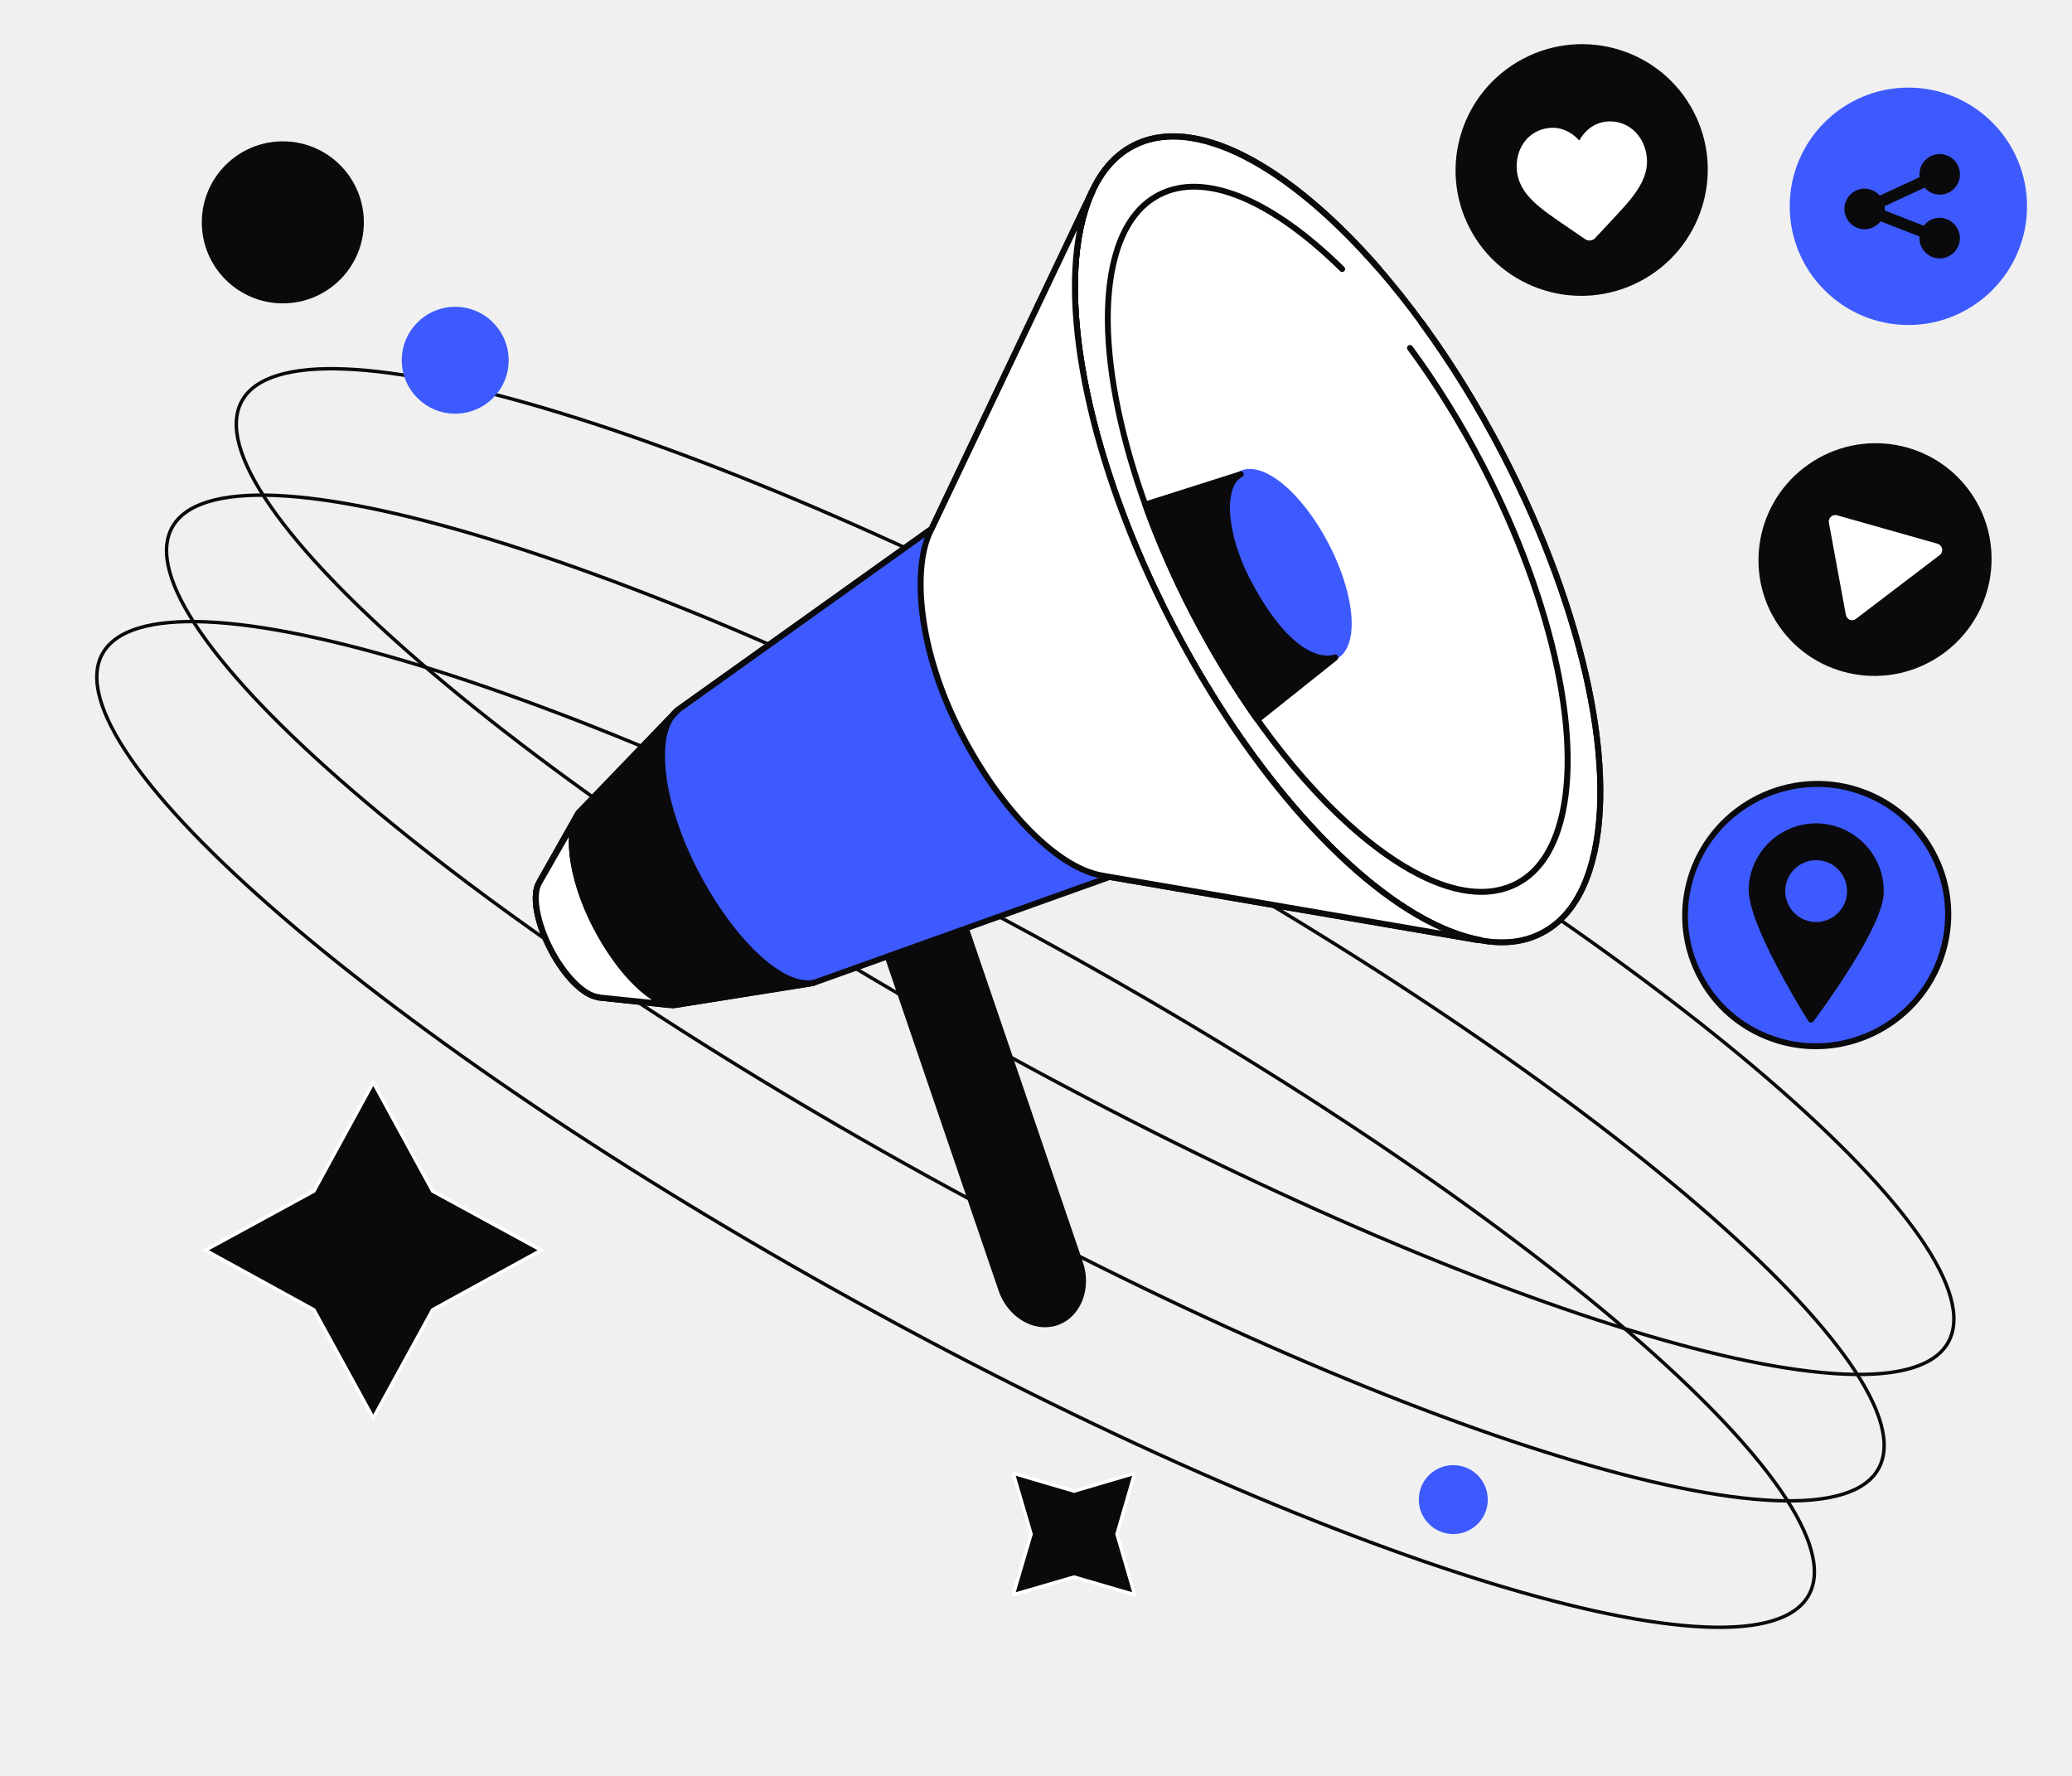
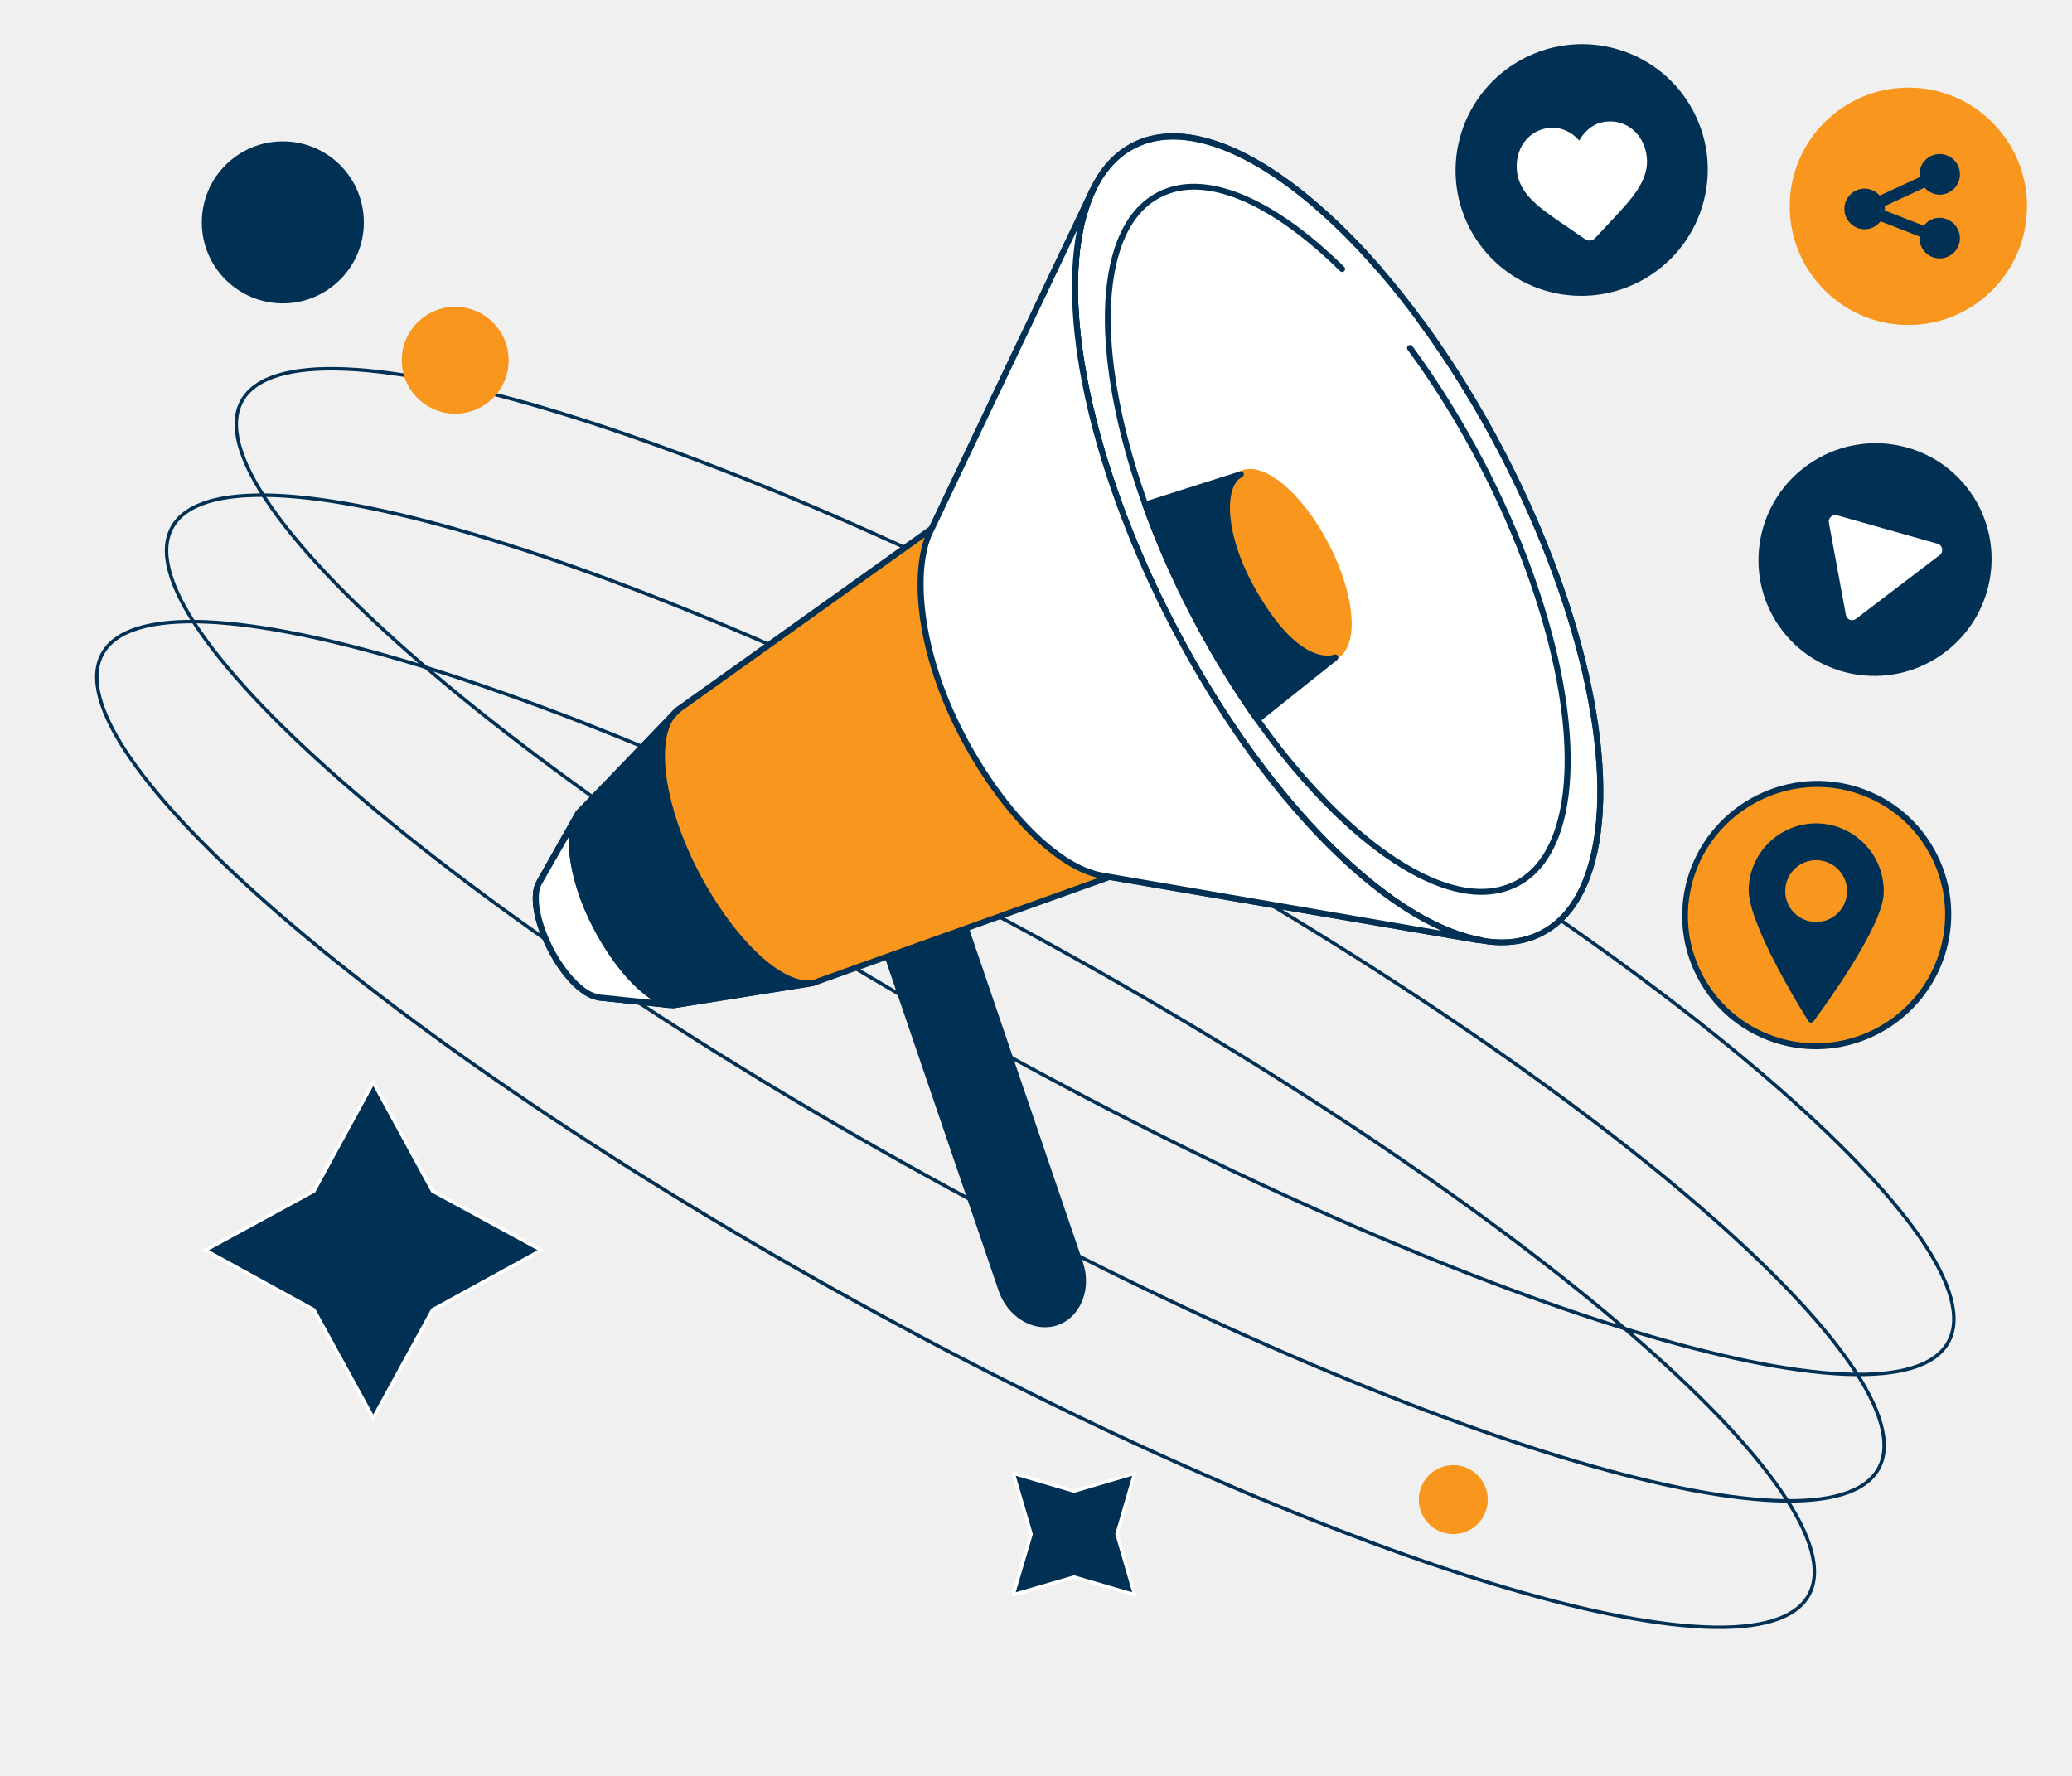
<svg xmlns="http://www.w3.org/2000/svg" width="601" height="515" viewBox="0 0 601 515" fill="none">
  <g clip-path="url(#clip0_332_1228)">
-     <path d="M311.536 432.535L329.137 427.349L324.001 445L329.137 462.601L311.536 457.465L293.885 462.601L299.07 445L293.885 427.349L311.536 432.535Z" fill="#0A0A0D" stroke="white" stroke-miterlimit="10" />
+     <path d="M311.536 432.535L329.137 427.349L324.001 445L329.137 462.601L311.536 457.465L293.885 462.601L299.07 445L293.885 427.349L311.536 432.535Z" fill="#003054" stroke="white" stroke-miterlimit="10" />
  </g>
  <g clip-path="url(#clip1_332_1228)">
-     <path d="M125.484 345.509L156.96 362.659L125.484 379.947L108.266 411.354L91.047 379.947L59.571 362.659L91.047 345.509L108.266 313.964L125.484 345.509Z" fill="#0A0A0D" stroke="white" stroke-miterlimit="10" />
+     <path d="M125.484 345.509L156.96 362.659L125.484 379.947L108.266 411.354L91.047 379.947L59.571 362.659L91.047 345.509L108.266 313.964L125.484 345.509Z" fill="#003054" stroke="white" stroke-miterlimit="10" />
  </g>
-   <path d="M565.117 389.333C563.218 392.777 559.679 395.268 554.584 396.813C549.486 398.359 542.874 398.943 534.913 398.6C518.992 397.913 497.791 393.524 472.776 385.868C422.756 370.558 357.594 342.216 289.155 304.465C220.715 266.715 161.982 226.717 122.349 192.575C102.53 175.501 87.508 159.909 78.434 146.81C73.897 140.259 70.864 134.355 69.452 129.218C68.04 124.084 68.26 119.762 70.16 116.319C72.059 112.875 75.598 110.384 80.693 108.839C85.791 107.293 92.403 106.709 100.364 107.052C116.285 107.739 137.486 112.128 162.501 119.784C212.521 135.094 277.683 163.436 346.122 201.187C414.562 238.937 473.295 278.934 512.928 313.077C532.747 330.15 547.769 345.742 556.843 358.842C561.38 365.393 564.414 371.297 565.825 376.434C567.237 381.568 567.017 385.889 565.117 389.333Z" stroke="#0A0A0D" />
-   <path d="M544.887 426.007C542.987 429.451 539.449 431.942 534.354 433.487C529.256 435.033 522.644 435.617 514.683 435.273C498.762 434.587 477.56 430.198 452.546 422.542C402.526 407.232 337.364 378.89 268.924 341.139C200.485 303.388 141.752 263.391 102.119 229.249C82.299 212.175 67.277 196.583 58.204 183.483C53.666 176.933 50.633 171.029 49.221 165.892C47.81 160.758 48.03 156.436 49.929 152.992C51.829 149.549 55.367 147.057 60.462 145.512C65.56 143.967 72.172 143.383 80.134 143.726C96.054 144.413 117.256 148.802 142.27 156.458C192.291 171.767 257.452 200.11 325.892 237.86C394.331 275.611 453.064 315.608 492.697 349.75C512.517 366.824 527.539 382.416 536.612 395.516C541.15 402.067 544.183 407.971 545.595 413.107C547.006 418.241 546.786 422.563 544.887 426.007Z" stroke="#0A0A0D" />
-   <path d="M524.658 462.681C522.759 466.125 519.22 468.616 514.125 470.161C509.027 471.707 502.415 472.291 494.454 471.948C478.533 471.261 457.332 466.872 432.317 459.216C382.297 443.906 317.135 415.564 248.696 377.813C180.256 340.063 121.523 300.066 81.891 265.923C62.071 248.85 47.049 233.258 37.975 220.158C33.438 213.607 30.404 207.703 28.993 202.566C27.581 197.432 27.801 193.111 29.701 189.667C31.6 186.223 35.139 183.732 40.234 182.187C45.332 180.641 51.944 180.057 59.905 180.4C75.826 181.087 97.027 185.476 122.042 193.132C172.062 208.442 237.224 236.784 305.663 274.535C374.103 312.285 432.836 352.283 472.469 386.425C492.288 403.499 507.31 419.091 516.384 432.19C520.921 438.741 523.955 444.645 525.366 449.782C526.778 454.916 526.558 459.237 524.658 462.681Z" stroke="#0A0A0D" />
-   <circle cx="132.037" cy="104.5" r="15.5" fill="#3D5AFE" />
-   <circle cx="421.537" cy="435" r="10" fill="#3D5AFE" />
-   <circle cx="82.037" cy="64.5" r="23.5" fill="#0A0A0D" />
-   <path d="M306.509 383.59C300.205 385.744 293.001 381.475 290.495 374.071L251.496 259.81L274.284 252.015L313.322 366.433C315.828 373.758 312.774 381.436 306.509 383.59Z" fill="#0A0A0D" />
-   <path d="M303.102 385C301.262 385 299.383 384.569 297.581 383.668C293.94 381.866 291.042 378.498 289.633 374.345L250.634 260.084C250.478 259.653 250.713 259.144 251.182 258.987L273.971 251.192C274.206 251.113 274.441 251.113 274.636 251.231C274.832 251.348 274.989 251.505 275.067 251.74L314.105 366.159C316.728 373.914 313.439 382.101 306.744 384.412C305.608 384.804 304.355 385 303.102 385ZM252.592 260.358L291.317 373.797C292.57 377.518 295.154 380.574 298.364 382.14C300.949 383.394 303.729 383.629 306.235 382.767C312.03 380.769 314.849 373.562 312.5 366.707L273.736 253.111L252.592 260.358Z" fill="#0A0A0D" />
-   <path d="M270.251 153.382L196.521 205.988L167.821 235.798L156.544 255.736L156.505 255.892C154.273 259.339 155.565 267.291 159.755 275.399C163.866 283.39 169.661 288.953 173.733 289.266L173.616 289.344L195.268 291.695L235.794 285.231L321.818 254.443L428.751 272.775L429.495 272.814C402.635 267.8 366.377 231.88 340.025 181.076C313.713 130.31 305.334 80.132 316.885 55.376H316.845L270.838 152.128L270.251 153.382Z" fill="#3D5AFE" />
+   <path d="M565.117 389.333C563.218 392.777 559.679 395.268 554.584 396.813C549.486 398.359 542.874 398.943 534.913 398.6C518.992 397.913 497.791 393.524 472.776 385.868C422.756 370.558 357.594 342.216 289.155 304.465C220.715 266.715 161.982 226.717 122.349 192.575C102.53 175.501 87.508 159.909 78.434 146.81C73.897 140.259 70.864 134.355 69.452 129.218C68.04 124.084 68.26 119.762 70.16 116.319C72.059 112.875 75.598 110.384 80.693 108.839C85.791 107.293 92.403 106.709 100.364 107.052C116.285 107.739 137.486 112.128 162.501 119.784C212.521 135.094 277.683 163.436 346.122 201.187C414.562 238.937 473.295 278.934 512.928 313.077C532.747 330.15 547.769 345.742 556.843 358.842C561.38 365.393 564.414 371.297 565.825 376.434C567.237 381.568 567.017 385.889 565.117 389.333Z" stroke="#003054" />
+   <path d="M544.887 426.007C542.987 429.451 539.449 431.942 534.354 433.487C529.256 435.033 522.644 435.617 514.683 435.273C498.762 434.587 477.56 430.198 452.546 422.542C402.526 407.232 337.364 378.89 268.924 341.139C200.485 303.388 141.752 263.391 102.119 229.249C82.299 212.175 67.277 196.583 58.204 183.483C53.666 176.933 50.633 171.029 49.221 165.892C47.81 160.758 48.03 156.436 49.929 152.992C51.829 149.549 55.367 147.057 60.462 145.512C65.56 143.967 72.172 143.383 80.134 143.726C96.054 144.413 117.256 148.802 142.27 156.458C192.291 171.767 257.452 200.11 325.892 237.86C394.331 275.611 453.064 315.608 492.697 349.75C512.517 366.824 527.539 382.416 536.612 395.516C541.15 402.067 544.183 407.971 545.595 413.107C547.006 418.241 546.786 422.563 544.887 426.007Z" stroke="#003054" />
+   <path d="M524.658 462.681C522.759 466.125 519.22 468.616 514.125 470.161C509.027 471.707 502.415 472.291 494.454 471.948C478.533 471.261 457.332 466.872 432.317 459.216C382.297 443.906 317.135 415.564 248.696 377.813C180.256 340.063 121.523 300.066 81.891 265.923C62.071 248.85 47.049 233.258 37.975 220.158C33.438 213.607 30.404 207.703 28.993 202.566C27.581 197.432 27.801 193.111 29.701 189.667C31.6 186.223 35.139 183.732 40.234 182.187C45.332 180.641 51.944 180.057 59.905 180.4C75.826 181.087 97.027 185.476 122.042 193.132C172.062 208.442 237.224 236.784 305.663 274.535C374.103 312.285 432.836 352.283 472.469 386.425C492.288 403.499 507.31 419.091 516.384 432.19C520.921 438.741 523.955 444.645 525.366 449.782C526.778 454.916 526.558 459.237 524.658 462.681Z" stroke="#003054" />
+   <circle cx="132.037" cy="104.5" r="15.5" fill="#F8961D" />
+   <circle cx="421.537" cy="435" r="10" fill="#F8961D" />
+   <circle cx="82.037" cy="64.5" r="23.5" fill="#003054" />
+   <path d="M306.509 383.59C300.205 385.744 293.001 381.475 290.495 374.071L251.496 259.81L274.284 252.015L313.322 366.433C315.828 373.758 312.774 381.436 306.509 383.59Z" fill="#003054" />
+   <path d="M303.102 385C301.262 385 299.383 384.569 297.581 383.668C293.94 381.866 291.042 378.498 289.633 374.345L250.634 260.084C250.478 259.653 250.713 259.144 251.182 258.987L273.971 251.192C274.206 251.113 274.441 251.113 274.636 251.231C274.832 251.348 274.989 251.505 275.067 251.74L314.105 366.159C316.728 373.914 313.439 382.101 306.744 384.412C305.608 384.804 304.355 385 303.102 385ZM252.592 260.358L291.317 373.797C292.57 377.518 295.154 380.574 298.364 382.14C300.949 383.394 303.729 383.629 306.235 382.767C312.03 380.769 314.849 373.562 312.5 366.707L273.736 253.111L252.592 260.358Z" fill="#003054" />
+   <path d="M270.251 153.382L196.521 205.988L167.821 235.798L156.544 255.736L156.505 255.892C154.273 259.339 155.565 267.291 159.755 275.399C163.866 283.39 169.661 288.953 173.733 289.266L173.616 289.344L195.268 291.695L235.794 285.231L321.818 254.443L428.751 272.775L429.495 272.814C402.635 267.8 366.377 231.88 340.025 181.076C313.713 130.31 305.334 80.132 316.885 55.376H316.845L270.838 152.128L270.251 153.382Z" fill="#F8961D" />
  <path d="M447.266 270.603C473.694 256.873 468.583 194.629 435.852 131.577C403.121 68.525 355.163 28.541 328.736 42.271C302.308 56.001 307.419 118.245 340.15 181.297C372.881 244.349 420.839 284.333 447.266 270.603Z" fill="white" />
-   <path d="M435.643 274.185C424.131 274.185 410.27 267.761 395.352 255.266C375.031 238.266 355.101 212.06 339.243 181.428C315.241 135.05 305.334 87.496 314.027 60.273C316.924 51.185 321.78 44.839 328.397 41.431C341.553 34.694 360.073 40.413 380.591 57.57C400.912 74.57 420.842 100.775 436.7 131.407C460.742 177.786 470.648 225.339 461.916 252.563C459.019 261.651 454.163 267.996 447.546 271.404C443.983 273.284 439.989 274.185 435.643 274.185ZM340.378 40.413C336.345 40.413 332.586 41.236 329.219 42.998C322.993 46.171 318.451 52.203 315.711 60.86C307.136 87.692 317.003 134.737 340.809 180.723C373.23 243.279 420.764 283.312 446.802 269.955C453.028 266.782 457.57 260.75 460.311 252.093C468.886 225.261 459.019 178.216 435.212 132.23C406.981 77.782 367.356 40.413 340.378 40.413Z" fill="#0A0A0D" />
-   <path d="M435.643 274.185C424.131 274.185 410.27 267.761 395.352 255.266C375.031 238.265 355.101 212.06 339.243 181.428C315.241 135.05 305.334 87.496 314.027 60.273C316.924 51.185 321.78 44.839 328.397 41.431C337.207 36.887 348.718 38.023 361.679 44.682C374.091 51.067 387.521 62.388 400.599 77.39C400.912 77.743 400.873 78.291 400.521 78.605C400.168 78.918 399.62 78.879 399.307 78.526C372.76 48.051 345.899 34.42 329.219 42.998C322.993 46.171 318.451 52.203 315.711 60.86C307.136 87.692 317.003 134.737 340.809 180.723C369.001 235.132 408.665 272.54 435.604 272.54C439.637 272.54 443.396 271.717 446.763 269.955C452.989 266.782 457.531 260.75 460.272 252.093C468.847 225.261 458.98 178.216 435.173 132.23C428.086 118.52 420.098 105.632 411.523 93.92C411.249 93.529 411.328 92.98 411.719 92.706C412.111 92.432 412.659 92.51 412.933 92.902C421.586 104.692 429.574 117.658 436.739 131.446C460.742 177.785 470.648 225.339 461.916 252.563C459.019 261.65 454.163 267.996 447.546 271.404C443.983 273.284 439.989 274.185 435.643 274.185Z" fill="#0A0A0D" />
-   <path d="M387.303 190.339C393.426 187.158 392.248 172.751 384.673 158.159C377.098 143.567 365.995 134.316 359.872 137.497C353.75 140.678 354.928 155.085 362.503 169.677C370.077 184.269 381.181 193.52 387.303 190.339Z" fill="#3D5AFE" />
-   <path d="M384.624 191.848C377.889 191.848 368.492 183.152 361.718 170.03C356.08 159.14 353.77 147.937 355.845 141.474C356.589 139.202 357.803 137.596 359.486 136.734C366.143 133.326 377.537 142.61 385.446 157.847C391.085 168.737 393.395 179.94 391.32 186.403C390.576 188.675 389.362 190.281 387.678 191.143C386.738 191.613 385.72 191.848 384.624 191.848ZM362.54 137.714C361.718 137.714 360.935 137.87 360.269 138.223C358.977 138.889 358.038 140.142 357.45 141.983C355.532 148.016 357.764 158.748 363.206 169.246C370.411 183.152 381.257 192.514 386.856 189.615C388.148 188.949 389.088 187.696 389.675 185.855C391.594 179.783 389.323 169.09 383.919 158.592C377.576 146.41 368.492 137.714 362.54 137.714Z" fill="#3D5AFE" />
-   <path d="M429.692 259.574C419.59 259.574 407.452 253.934 394.374 243.005C376.597 228.12 359.134 205.166 345.273 178.373C324.247 137.792 315.593 96.153 323.19 72.298C325.735 64.307 330.003 58.745 335.837 55.728C349.228 48.874 368.923 56.786 389.91 77.429C390.262 77.782 390.262 78.291 389.91 78.644C389.558 78.996 389.049 78.996 388.696 78.644C368.257 58.549 349.267 50.715 336.62 57.256C331.216 60.037 327.262 65.247 324.834 72.807C317.355 96.231 325.97 137.361 346.8 177.589C371.429 225.182 406.081 257.851 429.653 257.851C433.177 257.851 436.426 257.107 439.402 255.618C444.806 252.837 448.76 247.627 451.188 240.067C458.667 216.643 450.052 175.513 429.222 135.285C422.918 123.142 415.87 111.743 408.274 101.441C408 101.049 408.078 100.501 408.47 100.227C408.861 99.953 409.409 100.031 409.683 100.423C417.358 110.842 424.445 122.28 430.788 134.501C451.814 175.082 460.468 216.721 452.872 240.576C450.327 248.567 446.059 254.13 440.225 257.146C437.014 258.752 433.49 259.574 429.692 259.574Z" fill="#0A0A0D" />
-   <path d="M195.308 292.517C195.269 292.517 195.23 292.517 195.23 292.517L173.577 290.167C173.46 290.167 173.342 290.128 173.225 290.05C168.761 289.344 163.123 283.704 159.011 275.791C154.626 267.448 153.334 259.3 155.722 255.462L155.762 255.344L167.038 235.367C167.077 235.289 167.117 235.249 167.156 235.21L195.857 205.401C195.896 205.362 195.935 205.323 195.974 205.284L269.508 152.794L316.024 54.984C316.141 54.789 316.298 54.632 316.533 54.554C316.768 54.475 317.003 54.475 317.199 54.593C317.629 54.789 317.825 55.298 317.629 55.729C305.844 80.994 315.163 131.211 340.77 180.645C366.417 230.157 402.165 266.821 429.692 271.874C430.122 271.953 430.436 272.344 430.396 272.814C430.357 273.245 429.966 273.559 429.535 273.598L428.791 273.559C428.752 273.559 428.713 273.559 428.674 273.559L321.936 255.266L236.108 285.976C236.069 285.976 235.991 286.015 235.951 286.015L195.426 292.478C195.387 292.517 195.348 292.517 195.308 292.517ZM174.204 288.522L195.308 290.794L235.638 284.331L321.623 253.581C321.78 253.542 321.897 253.503 322.054 253.542L418.141 269.994C392.181 258.595 361.836 224.947 339.321 181.468C316.964 138.301 306.979 94.469 312.461 66.775L271.035 153.735C270.956 153.852 270.878 153.97 270.761 154.048L197.11 206.655L168.526 236.307L157.249 256.284C157.249 256.323 157.21 256.363 157.21 256.363C155.174 259.535 156.545 267.37 160.499 275.008C164.376 282.49 169.975 288.13 173.812 288.404C173.969 288.404 174.086 288.444 174.204 288.522Z" fill="#0A0A0D" />
+   <path d="M435.643 274.185C424.131 274.185 410.27 267.761 395.352 255.266C375.031 238.266 355.101 212.06 339.243 181.428C315.241 135.05 305.334 87.496 314.027 60.273C316.924 51.185 321.78 44.839 328.397 41.431C341.553 34.694 360.073 40.413 380.591 57.57C400.912 74.57 420.842 100.775 436.7 131.407C460.742 177.786 470.648 225.339 461.916 252.563C459.019 261.651 454.163 267.996 447.546 271.404C443.983 273.284 439.989 274.185 435.643 274.185ZM340.378 40.413C336.345 40.413 332.586 41.236 329.219 42.998C322.993 46.171 318.451 52.203 315.711 60.86C307.136 87.692 317.003 134.737 340.809 180.723C373.23 243.279 420.764 283.312 446.802 269.955C453.028 266.782 457.57 260.75 460.311 252.093C468.886 225.261 459.019 178.216 435.212 132.23C406.981 77.782 367.356 40.413 340.378 40.413Z" fill="#003054" />
+   <path d="M435.643 274.185C424.131 274.185 410.27 267.761 395.352 255.266C375.031 238.265 355.101 212.06 339.243 181.428C315.241 135.05 305.334 87.496 314.027 60.273C316.924 51.185 321.78 44.839 328.397 41.431C337.207 36.887 348.718 38.023 361.679 44.682C374.091 51.067 387.521 62.388 400.599 77.39C400.912 77.743 400.873 78.291 400.521 78.605C400.168 78.918 399.62 78.879 399.307 78.526C372.76 48.051 345.899 34.42 329.219 42.998C322.993 46.171 318.451 52.203 315.711 60.86C307.136 87.692 317.003 134.737 340.809 180.723C369.001 235.132 408.665 272.54 435.604 272.54C439.637 272.54 443.396 271.717 446.763 269.955C452.989 266.782 457.531 260.75 460.272 252.093C468.847 225.261 458.98 178.216 435.173 132.23C428.086 118.52 420.098 105.632 411.523 93.92C411.249 93.529 411.328 92.98 411.719 92.706C412.111 92.432 412.659 92.51 412.933 92.902C421.586 104.692 429.574 117.658 436.739 131.446C460.742 177.785 470.648 225.339 461.916 252.563C459.019 261.65 454.163 267.996 447.546 271.404C443.983 273.284 439.989 274.185 435.643 274.185Z" fill="#003054" />
+   <path d="M387.303 190.339C393.426 187.158 392.248 172.751 384.673 158.159C377.098 143.567 365.995 134.316 359.872 137.497C353.75 140.678 354.928 155.085 362.503 169.677C370.077 184.269 381.181 193.52 387.303 190.339Z" fill="#F8961D" />
+   <path d="M384.624 191.848C377.889 191.848 368.492 183.152 361.718 170.03C356.08 159.14 353.77 147.937 355.845 141.474C356.589 139.202 357.803 137.596 359.486 136.734C366.143 133.326 377.537 142.61 385.446 157.847C391.085 168.737 393.395 179.94 391.32 186.403C390.576 188.675 389.362 190.281 387.678 191.143C386.738 191.613 385.72 191.848 384.624 191.848ZM362.54 137.714C361.718 137.714 360.935 137.87 360.269 138.223C358.977 138.889 358.038 140.142 357.45 141.983C355.532 148.016 357.764 158.748 363.206 169.246C370.411 183.152 381.257 192.514 386.856 189.615C388.148 188.949 389.088 187.696 389.675 185.855C391.594 179.783 389.323 169.09 383.919 158.592C377.576 146.41 368.492 137.714 362.54 137.714Z" fill="#F8961D" />
+   <path d="M429.692 259.574C419.59 259.574 407.452 253.934 394.374 243.005C376.597 228.12 359.134 205.166 345.273 178.373C324.247 137.792 315.593 96.153 323.19 72.298C325.735 64.307 330.003 58.745 335.837 55.728C349.228 48.874 368.923 56.786 389.91 77.429C390.262 77.782 390.262 78.291 389.91 78.644C389.558 78.996 389.049 78.996 388.696 78.644C368.257 58.549 349.267 50.715 336.62 57.256C331.216 60.037 327.262 65.247 324.834 72.807C317.355 96.231 325.97 137.361 346.8 177.589C371.429 225.182 406.081 257.851 429.653 257.851C433.177 257.851 436.426 257.107 439.402 255.618C444.806 252.837 448.76 247.627 451.188 240.067C458.667 216.643 450.052 175.513 429.222 135.285C422.918 123.142 415.87 111.743 408.274 101.441C408 101.049 408.078 100.501 408.47 100.227C408.861 99.953 409.409 100.031 409.683 100.423C417.358 110.842 424.445 122.28 430.788 134.501C451.814 175.082 460.468 216.721 452.872 240.576C450.327 248.567 446.059 254.13 440.225 257.146C437.014 258.752 433.49 259.574 429.692 259.574Z" fill="#003054" />
+   <path d="M195.308 292.517C195.269 292.517 195.23 292.517 195.23 292.517L173.577 290.167C173.46 290.167 173.342 290.128 173.225 290.05C168.761 289.344 163.123 283.704 159.011 275.791C154.626 267.448 153.334 259.3 155.722 255.462L155.762 255.344L167.038 235.367C167.077 235.289 167.117 235.249 167.156 235.21L195.857 205.401C195.896 205.362 195.935 205.323 195.974 205.284L269.508 152.794L316.024 54.984C316.141 54.789 316.298 54.632 316.533 54.554C316.768 54.475 317.003 54.475 317.199 54.593C317.629 54.789 317.825 55.298 317.629 55.729C305.844 80.994 315.163 131.211 340.77 180.645C366.417 230.157 402.165 266.821 429.692 271.874C430.122 271.953 430.436 272.344 430.396 272.814C430.357 273.245 429.966 273.559 429.535 273.598L428.791 273.559C428.752 273.559 428.713 273.559 428.674 273.559L321.936 255.266L236.108 285.976C236.069 285.976 235.991 286.015 235.951 286.015L195.426 292.478C195.387 292.517 195.348 292.517 195.308 292.517ZM174.204 288.522L195.308 290.794L235.638 284.331L321.623 253.581C321.78 253.542 321.897 253.503 322.054 253.542L418.141 269.994C392.181 258.595 361.836 224.947 339.321 181.468C316.964 138.301 306.979 94.469 312.461 66.775L271.035 153.735C270.956 153.852 270.878 153.97 270.761 154.048L197.11 206.655L168.526 236.307L157.249 256.284C157.249 256.323 157.21 256.363 157.21 256.363C155.174 259.535 156.545 267.37 160.499 275.008C164.376 282.49 169.975 288.13 173.812 288.404C173.969 288.404 174.086 288.444 174.204 288.522Z" fill="#003054" />
  <path d="M270.367 153.069L316.845 55.337H316.884C305.333 80.093 313.751 130.271 340.025 181.037C366.376 231.881 402.634 267.8 429.573 272.736L428.829 272.697L322.052 254.404L319.586 253.973C307.173 251.779 290.611 235.641 278.747 212.608C266.569 188.988 264.416 165.447 269.819 154.244L270.367 153.069Z" fill="white" />
-   <path d="M429.573 273.598C429.534 273.598 429.573 273.598 429.573 273.598L428.79 273.558C428.751 273.558 428.711 273.558 428.672 273.558L321.896 255.266L319.429 254.835C306.312 252.524 289.671 235.719 277.964 213.039C264.69 187.265 264.025 164.311 269.036 153.891L269.624 152.716L316.101 55.024C316.218 54.828 316.375 54.671 316.61 54.593C316.845 54.514 317.08 54.514 317.276 54.632C317.706 54.828 317.902 55.337 317.706 55.768C305.921 81.033 315.24 131.25 340.847 180.684C366.494 230.196 402.243 266.86 429.769 271.913C430.199 271.992 430.513 272.383 430.473 272.853C430.356 273.245 430.004 273.598 429.573 273.598ZM312.381 66.775L271.151 153.46L270.563 154.635C265.591 164.977 267.04 188.087 279.491 212.217C290.963 234.466 307.134 250.918 319.742 253.111L322.209 253.542L418.1 269.994C392.14 258.595 361.795 224.947 339.281 181.467C316.923 138.301 306.939 94.469 312.381 66.775Z" fill="#0A0A0D" />
-   <path d="M194.133 292.4C194.094 292.4 194.055 292.4 194.055 292.4L173.538 290.206C173.42 290.206 173.303 290.167 173.185 290.089C168.721 289.384 163.083 283.743 158.972 275.831C154.626 267.448 153.333 259.3 155.722 255.462L155.761 255.344L167.038 235.367C167.273 234.936 167.782 234.819 168.212 235.054C168.643 235.289 168.761 235.798 168.526 236.229L157.249 256.284C157.249 256.323 157.21 256.363 157.21 256.363C155.174 259.535 156.544 267.37 160.499 275.008C164.375 282.49 169.974 288.13 173.812 288.404C173.929 288.404 174.086 288.444 174.164 288.522L194.212 290.676C194.681 290.716 195.034 291.146 194.955 291.616C194.916 292.047 194.564 292.4 194.133 292.4Z" fill="#0A0A0D" />
+   <path d="M429.573 273.598C429.534 273.598 429.573 273.598 429.573 273.598L428.79 273.558C428.751 273.558 428.711 273.558 428.672 273.558L321.896 255.266L319.429 254.835C306.312 252.524 289.671 235.719 277.964 213.039C264.69 187.265 264.025 164.311 269.036 153.891L269.624 152.716L316.101 55.024C316.218 54.828 316.375 54.671 316.61 54.593C316.845 54.514 317.08 54.514 317.276 54.632C317.706 54.828 317.902 55.337 317.706 55.768C305.921 81.033 315.24 131.25 340.847 180.684C366.494 230.196 402.243 266.86 429.769 271.913C430.199 271.992 430.513 272.383 430.473 272.853C430.356 273.245 430.004 273.598 429.573 273.598ZM312.381 66.775L271.151 153.46L270.563 154.635C265.591 164.977 267.04 188.087 279.491 212.217C290.963 234.466 307.134 250.918 319.742 253.111L322.209 253.542L418.1 269.994C392.14 258.595 361.795 224.947 339.281 181.467C316.923 138.301 306.939 94.469 312.381 66.775Z" fill="#003054" />
+   <path d="M194.133 292.4C194.094 292.4 194.055 292.4 194.055 292.4L173.538 290.206C173.42 290.206 173.303 290.167 173.185 290.089C168.721 289.384 163.083 283.743 158.972 275.831C154.626 267.448 153.333 259.3 155.722 255.462L155.761 255.344L167.038 235.367C167.273 234.936 167.782 234.819 168.212 235.054C168.643 235.289 168.761 235.798 168.526 236.229L157.249 256.284C157.249 256.323 157.21 256.363 157.21 256.363C155.174 259.535 156.544 267.37 160.499 275.008C164.375 282.49 169.974 288.13 173.812 288.404C173.929 288.404 174.086 288.444 174.164 288.522L194.212 290.676C194.681 290.716 195.034 291.146 194.955 291.616C194.916 292.047 194.564 292.4 194.133 292.4Z" fill="#003054" />
  <path d="M195.503 291.538C188.847 291.068 179.528 281.628 172.754 268.584C165.589 254.756 163.905 240.459 168.29 235.367L156.583 255.736L156.505 255.892C154.273 259.339 155.565 267.291 159.755 275.399C163.866 283.39 169.661 288.953 173.733 289.266L173.616 289.344L195.503 291.538Z" fill="white" />
-   <path d="M195.504 292.4C195.464 292.4 195.464 292.4 195.425 292.4C195.269 292.4 195.073 292.36 194.916 292.36L173.538 290.206C173.42 290.206 173.303 290.167 173.185 290.088C168.721 289.383 163.083 283.743 158.972 275.83C154.626 267.448 153.333 259.3 155.722 255.461L155.761 255.344L166.059 237.404C166.45 236.385 166.959 235.484 167.586 234.74C167.86 234.387 168.369 234.348 168.721 234.583C169.074 234.857 169.191 235.327 168.956 235.719L167.508 238.187C165.197 244.415 167.468 256.636 173.42 268.074C179.881 280.57 188.691 289.697 194.995 290.519L195.464 290.559C195.934 290.598 196.287 291.029 196.248 291.499C196.287 292.047 195.934 292.4 195.504 292.4ZM174.164 288.522L189.121 290.049C183.366 286.367 177.022 278.768 171.971 268.975C167.077 259.535 164.649 249.742 165.041 242.692L157.249 256.284C157.249 256.323 157.21 256.362 157.21 256.362C155.174 259.535 156.544 267.369 160.499 275.008C164.375 282.489 169.974 288.13 173.812 288.404C173.929 288.404 174.086 288.443 174.164 288.522Z" fill="#0A0A0D" />
-   <path d="M234.345 285.388L236.068 285.035C226.749 286.994 212.026 272.892 201.65 252.876C191.039 232.429 189.042 212.021 196.56 205.988L195.581 206.968L168.368 235.249C163.905 240.263 165.549 254.639 172.754 268.544C179.684 281.941 189.512 291.499 196.208 291.459L234.345 285.388Z" fill="#0A0A0D" />
-   <path d="M196.169 292.36C189.043 292.36 179.137 282.764 171.971 268.975C164.689 254.874 162.848 240.146 167.704 234.701L194.407 206.968C194.877 206.341 195.425 205.793 196.013 205.323C196.365 205.048 196.874 205.088 197.187 205.401C197.501 205.753 197.501 206.263 197.187 206.576L195.66 208.182C190.218 215.468 192.92 234.113 202.434 252.484C212.693 272.305 227.024 285.897 235.795 284.252L235.912 284.213C236.382 284.135 236.813 284.409 236.93 284.879C237.008 285.349 236.734 285.78 236.264 285.897C236.225 285.897 236.186 285.897 236.147 285.936L234.542 286.25H234.502L196.365 292.321C196.287 292.321 196.209 292.36 196.169 292.36ZM192.136 211.825L168.996 235.876C164.689 240.733 166.646 254.913 173.538 268.192C180.272 281.197 189.787 290.598 196.169 290.637L229.843 285.27C220.759 282.058 209.561 269.955 200.907 253.307C192.685 237.443 189.513 221.304 192.136 211.825Z" fill="#0A0A0D" />
-   <path d="M359.878 137.479C353.731 140.612 354.631 155.145 362.462 169.638C375.579 193.885 386.034 191.025 387.248 190.594C387.287 190.594 387.287 190.634 387.248 190.634L364.733 208.77C358.116 199.486 351.812 189.145 346.017 177.981C340.496 167.288 335.837 156.633 332.156 146.292L359.878 137.479Z" fill="#0A0A0D" />
-   <path d="M364.733 209.631C364.694 209.631 364.655 209.631 364.616 209.631C364.381 209.592 364.185 209.475 364.028 209.279C357.255 199.76 350.951 189.341 345.273 178.412C339.83 167.914 335.132 157.221 331.373 146.645C331.295 146.41 331.295 146.174 331.412 145.979C331.53 145.783 331.686 145.626 331.921 145.548L359.643 136.734C360.074 136.617 360.544 136.813 360.7 137.243C360.857 137.674 360.7 138.144 360.309 138.34C358.977 139.006 357.998 140.338 357.411 142.297C355.493 148.446 357.842 159.336 363.284 169.325C376.088 192.984 385.955 190.281 387.013 189.889C387.404 189.733 387.874 189.928 388.07 190.281C388.266 190.634 388.187 191.143 387.874 191.417L365.281 209.436C365.125 209.553 364.929 209.631 364.733 209.631ZM333.292 146.84C337.011 157.064 341.553 167.405 346.8 177.59C352.282 188.166 358.39 198.233 364.929 207.516L384.467 191.77C380.004 191.574 371.585 188.244 361.718 170.03C356.002 159.493 353.652 148.368 355.727 141.67C356.002 140.808 356.315 140.064 356.706 139.359L333.292 146.84Z" fill="#0A0A0D" />
-   <path d="M475.723 81.597C493.623 72.194 500.547 50.116 491.187 32.285C481.827 14.454 459.729 7.623 441.829 17.027C423.929 26.43 417.006 48.508 426.365 66.339C435.725 84.17 457.823 91.001 475.723 81.597Z" fill="#0A0A0D" />
+   <path d="M195.504 292.4C195.464 292.4 195.464 292.4 195.425 292.4C195.269 292.4 195.073 292.36 194.916 292.36L173.538 290.206C173.42 290.206 173.303 290.167 173.185 290.088C168.721 289.383 163.083 283.743 158.972 275.83C154.626 267.448 153.333 259.3 155.722 255.461L155.761 255.344L166.059 237.404C166.45 236.385 166.959 235.484 167.586 234.74C167.86 234.387 168.369 234.348 168.721 234.583C169.074 234.857 169.191 235.327 168.956 235.719L167.508 238.187C165.197 244.415 167.468 256.636 173.42 268.074C179.881 280.57 188.691 289.697 194.995 290.519L195.464 290.559C195.934 290.598 196.287 291.029 196.248 291.499C196.287 292.047 195.934 292.4 195.504 292.4ZM174.164 288.522L189.121 290.049C183.366 286.367 177.022 278.768 171.971 268.975C167.077 259.535 164.649 249.742 165.041 242.692L157.249 256.284C157.249 256.323 157.21 256.362 157.21 256.362C155.174 259.535 156.544 267.369 160.499 275.008C164.375 282.489 169.974 288.13 173.812 288.404C173.929 288.404 174.086 288.443 174.164 288.522Z" fill="#003054" />
+   <path d="M234.345 285.388L236.068 285.035C226.749 286.994 212.026 272.892 201.65 252.876C191.039 232.429 189.042 212.021 196.56 205.988L195.581 206.968L168.368 235.249C163.905 240.263 165.549 254.639 172.754 268.544C179.684 281.941 189.512 291.499 196.208 291.459L234.345 285.388Z" fill="#003054" />
+   <path d="M196.169 292.36C189.043 292.36 179.137 282.764 171.971 268.975C164.689 254.874 162.848 240.146 167.704 234.701L194.407 206.968C194.877 206.341 195.425 205.793 196.013 205.323C196.365 205.048 196.874 205.088 197.187 205.401C197.501 205.753 197.501 206.263 197.187 206.576L195.66 208.182C190.218 215.468 192.92 234.113 202.434 252.484C212.693 272.305 227.024 285.897 235.795 284.252L235.912 284.213C236.382 284.135 236.813 284.409 236.93 284.879C237.008 285.349 236.734 285.78 236.264 285.897C236.225 285.897 236.186 285.897 236.147 285.936L234.542 286.25H234.502L196.365 292.321C196.287 292.321 196.209 292.36 196.169 292.36ZM192.136 211.825L168.996 235.876C164.689 240.733 166.646 254.913 173.538 268.192C180.272 281.197 189.787 290.598 196.169 290.637L229.843 285.27C220.759 282.058 209.561 269.955 200.907 253.307C192.685 237.443 189.513 221.304 192.136 211.825Z" fill="#003054" />
+   <path d="M359.878 137.479C353.731 140.612 354.631 155.145 362.462 169.638C375.579 193.885 386.034 191.025 387.248 190.594C387.287 190.594 387.287 190.634 387.248 190.634L364.733 208.77C358.116 199.486 351.812 189.145 346.017 177.981C340.496 167.288 335.837 156.633 332.156 146.292L359.878 137.479Z" fill="#003054" />
+   <path d="M364.733 209.631C364.694 209.631 364.655 209.631 364.616 209.631C364.381 209.592 364.185 209.475 364.028 209.279C357.255 199.76 350.951 189.341 345.273 178.412C339.83 167.914 335.132 157.221 331.373 146.645C331.295 146.41 331.295 146.174 331.412 145.979C331.53 145.783 331.686 145.626 331.921 145.548L359.643 136.734C360.074 136.617 360.544 136.813 360.7 137.243C360.857 137.674 360.7 138.144 360.309 138.34C358.977 139.006 357.998 140.338 357.411 142.297C355.493 148.446 357.842 159.336 363.284 169.325C376.088 192.984 385.955 190.281 387.013 189.889C387.404 189.733 387.874 189.928 388.07 190.281C388.266 190.634 388.187 191.143 387.874 191.417L365.281 209.436C365.125 209.553 364.929 209.631 364.733 209.631ZM333.292 146.84C337.011 157.064 341.553 167.405 346.8 177.59C352.282 188.166 358.39 198.233 364.929 207.516L384.467 191.77C380.004 191.574 371.585 188.244 361.718 170.03C356.002 159.493 353.652 148.368 355.727 141.67C356.002 140.808 356.315 140.064 356.706 139.359L333.292 146.84Z" fill="#003054" />
+   <path d="M475.723 81.597C493.623 72.194 500.547 50.116 491.187 32.285C481.827 14.454 459.729 7.623 441.829 17.027C423.929 26.43 417.006 48.508 426.365 66.339C435.725 84.17 457.823 91.001 475.723 81.597Z" fill="#003054" />
  <path d="M442.104 41.235C443.827 38.885 446.372 37.436 449.27 37.122C451.462 36.887 453.498 37.357 455.417 38.532C456.396 39.12 457.257 39.864 458.08 40.765C458.667 39.708 459.372 38.767 460.194 37.984C461.799 36.417 463.718 35.516 465.872 35.281C468.769 34.968 471.588 35.83 473.781 37.749C475.934 39.629 477.305 42.371 477.657 45.466C478.01 48.639 477.148 51.694 474.956 55.063C472.998 58.079 470.022 61.212 466.576 64.894C465.402 66.148 464.07 67.558 462.7 69.047C462.348 69.438 461.839 69.713 461.29 69.752C460.742 69.83 460.233 69.673 459.763 69.36C458.08 68.185 456.474 67.088 455.065 66.148C450.914 63.328 447.312 60.899 444.728 58.392C441.83 55.611 440.342 52.791 439.99 49.618C439.677 46.523 440.421 43.546 442.104 41.235Z" fill="white" />
-   <path d="M577.272 83.593C590.377 70.483 590.377 49.228 577.272 36.118C564.168 23.009 542.922 23.009 529.817 36.118C516.713 49.228 516.713 70.483 529.817 83.593C542.922 96.702 564.168 96.702 577.272 83.593Z" fill="#3D5AFE" />
-   <path d="M553.539 94.273C534.587 94.273 519.121 78.84 519.121 59.842C519.121 40.883 534.548 25.411 553.539 25.411C572.529 25.411 587.956 40.844 587.956 59.842C587.956 78.801 572.529 94.273 553.539 94.273ZM553.539 27.134C535.527 27.134 520.844 41.784 520.844 59.842C520.844 77.861 535.488 92.55 553.539 92.55C571.55 92.55 586.233 77.9 586.233 59.842C586.233 41.823 571.589 27.134 553.539 27.134Z" fill="#3D5AFE" />
-   <path d="M562.622 63.171C560.743 63.171 559.098 64.072 558.002 65.482L546.686 61.056C546.686 60.899 546.725 60.782 546.725 60.625C546.725 60.351 546.686 60.077 546.647 59.803L558.237 54.436C559.294 55.651 560.86 56.434 562.622 56.473C565.833 56.473 568.495 53.849 568.495 50.597C568.495 47.346 565.872 44.683 562.622 44.683C559.411 44.683 556.749 47.307 556.749 50.558C556.749 50.833 556.788 51.107 556.827 51.381L545.237 56.747C544.18 55.533 542.614 54.75 540.852 54.71C537.641 54.71 534.979 57.335 534.979 60.586C534.979 63.837 537.602 66.501 540.852 66.501C542.731 66.501 544.376 65.6 545.472 64.19L556.788 68.616C556.788 68.773 556.749 68.89 556.749 69.047C556.749 72.298 559.372 74.962 562.622 74.962C565.833 74.962 568.495 72.337 568.495 69.086C568.456 65.835 565.833 63.211 562.622 63.171Z" fill="#0A0A0D" />
-   <path d="M563.067 189.993C578.433 179.322 582.294 158.283 571.69 142.999C561.085 127.715 540.032 123.975 524.665 134.645C509.299 145.315 505.438 166.355 516.042 181.639C526.647 196.923 547.7 200.663 563.067 189.993Z" fill="#0A0A0D" />
+   <path d="M577.272 83.593C590.377 70.483 590.377 49.228 577.272 36.118C564.168 23.009 542.922 23.009 529.817 36.118C516.713 49.228 516.713 70.483 529.817 83.593C542.922 96.702 564.168 96.702 577.272 83.593Z" fill="#F8961D" />
+   <path d="M553.539 94.273C534.587 94.273 519.121 78.84 519.121 59.842C519.121 40.883 534.548 25.411 553.539 25.411C572.529 25.411 587.956 40.844 587.956 59.842C587.956 78.801 572.529 94.273 553.539 94.273ZM553.539 27.134C535.527 27.134 520.844 41.784 520.844 59.842C520.844 77.861 535.488 92.55 553.539 92.55C571.55 92.55 586.233 77.9 586.233 59.842C586.233 41.823 571.589 27.134 553.539 27.134Z" fill="#F8961D" />
+   <path d="M562.622 63.171C560.743 63.171 559.098 64.072 558.002 65.482L546.686 61.056C546.686 60.899 546.725 60.782 546.725 60.625C546.725 60.351 546.686 60.077 546.647 59.803L558.237 54.436C559.294 55.651 560.86 56.434 562.622 56.473C565.833 56.473 568.495 53.849 568.495 50.597C568.495 47.346 565.872 44.683 562.622 44.683C559.411 44.683 556.749 47.307 556.749 50.558C556.749 50.833 556.788 51.107 556.827 51.381L545.237 56.747C544.18 55.533 542.614 54.75 540.852 54.71C537.641 54.71 534.979 57.335 534.979 60.586C534.979 63.837 537.602 66.501 540.852 66.501C542.731 66.501 544.376 65.6 545.472 64.19L556.788 68.616C556.788 68.773 556.749 68.89 556.749 69.047C556.749 72.298 559.372 74.962 562.622 74.962C565.833 74.962 568.495 72.337 568.495 69.086C568.456 65.835 565.833 63.211 562.622 63.171Z" fill="#003054" />
+   <path d="M563.067 189.993C578.433 179.322 582.294 158.283 571.69 142.999C561.085 127.715 540.032 123.975 524.665 134.645C509.299 145.315 505.438 166.355 516.042 181.639C526.647 196.923 547.7 200.663 563.067 189.993Z" fill="#003054" />
  <path d="M535.411 178.373L530.478 151.619C530.243 150.248 531.496 149.112 532.827 149.465L561.998 157.73C563.486 158.161 563.838 160.08 562.624 161.02L538.348 179.509C537.291 180.371 535.685 179.783 535.411 178.373Z" fill="white" />
-   <path d="M543.535 299.582C562.512 290.34 570.452 267.553 561.271 248.686C552.09 229.819 529.264 222.016 510.287 231.258C491.311 240.499 483.371 263.286 492.552 282.153C501.733 301.02 524.559 308.823 543.535 299.582Z" fill="#3D5AFE" />
-   <path d="M526.718 304.347C522.646 304.347 518.495 303.72 514.462 302.349C504.595 299.059 496.607 292.165 491.987 282.842C487.367 273.559 486.662 263.022 489.99 253.151C496.881 232.821 519.043 221.735 539.443 228.512C549.31 231.802 557.298 238.696 561.918 248.019C566.539 257.303 567.243 267.84 563.915 277.711C558.355 294.006 543.045 304.347 526.718 304.347ZM527.109 228.277C511.486 228.277 496.842 238.148 491.556 253.738C488.385 263.178 489.05 273.245 493.475 282.098C497.899 290.99 505.535 297.61 514.971 300.743C534.47 307.206 555.653 296.63 562.232 277.202C565.403 267.761 564.737 257.694 560.313 248.842C555.888 239.95 548.253 233.33 538.817 230.196C534.94 228.865 530.986 228.277 527.109 228.277Z" fill="#0A0A0D" />
-   <path d="M546.375 259.261C545.983 268.78 529.891 291.029 526.053 296.239C525.662 296.787 524.84 296.748 524.487 296.16C522.06 292.243 514.033 279.082 509.843 268.427C508.16 264.197 507.102 260.358 507.22 257.655C507.651 246.844 516.774 238.422 527.581 238.853C538.387 239.362 546.806 248.45 546.375 259.261Z" fill="#0A0A0D" />
-   <path d="M533.13 264.827C536.632 261.324 536.632 255.644 533.13 252.141C529.628 248.638 523.951 248.638 520.45 252.141C516.948 255.644 516.948 261.324 520.45 264.827C523.951 268.33 529.628 268.33 533.13 264.827Z" fill="#3D5AFE" />
+   <path d="M543.535 299.582C562.512 290.34 570.452 267.553 561.271 248.686C552.09 229.819 529.264 222.016 510.287 231.258C491.311 240.499 483.371 263.286 492.552 282.153C501.733 301.02 524.559 308.823 543.535 299.582Z" fill="#F8961D" />
+   <path d="M526.718 304.347C522.646 304.347 518.495 303.72 514.462 302.349C504.595 299.059 496.607 292.165 491.987 282.842C487.367 273.559 486.662 263.022 489.99 253.151C496.881 232.821 519.043 221.735 539.443 228.512C549.31 231.802 557.298 238.696 561.918 248.019C566.539 257.303 567.243 267.84 563.915 277.711C558.355 294.006 543.045 304.347 526.718 304.347ZM527.109 228.277C511.486 228.277 496.842 238.148 491.556 253.738C488.385 263.178 489.05 273.245 493.475 282.098C497.899 290.99 505.535 297.61 514.971 300.743C534.47 307.206 555.653 296.63 562.232 277.202C565.403 267.761 564.737 257.694 560.313 248.842C555.888 239.95 548.253 233.33 538.817 230.196C534.94 228.865 530.986 228.277 527.109 228.277Z" fill="#003054" />
+   <path d="M546.375 259.261C545.983 268.78 529.891 291.029 526.053 296.239C525.662 296.787 524.84 296.748 524.487 296.16C522.06 292.243 514.033 279.082 509.843 268.427C508.16 264.197 507.102 260.358 507.22 257.655C507.651 246.844 516.774 238.422 527.581 238.853C538.387 239.362 546.806 248.45 546.375 259.261Z" fill="#003054" />
+   <path d="M533.13 264.827C536.632 261.324 536.632 255.644 533.13 252.141C529.628 248.638 523.951 248.638 520.45 252.141C516.948 255.644 516.948 261.324 520.45 264.827C523.951 268.33 529.628 268.33 533.13 264.827Z" fill="#F8961D" />
  <defs>
    <clipPath id="clip0_332_1228">
      <rect width="36" height="36" fill="white" transform="translate(293.537 427)" />
    </clipPath>
    <clipPath id="clip1_332_1228">
      <rect width="70.326" height="70.326" fill="white" transform="translate(108.266 313) rotate(45)" />
    </clipPath>
  </defs>
</svg>
